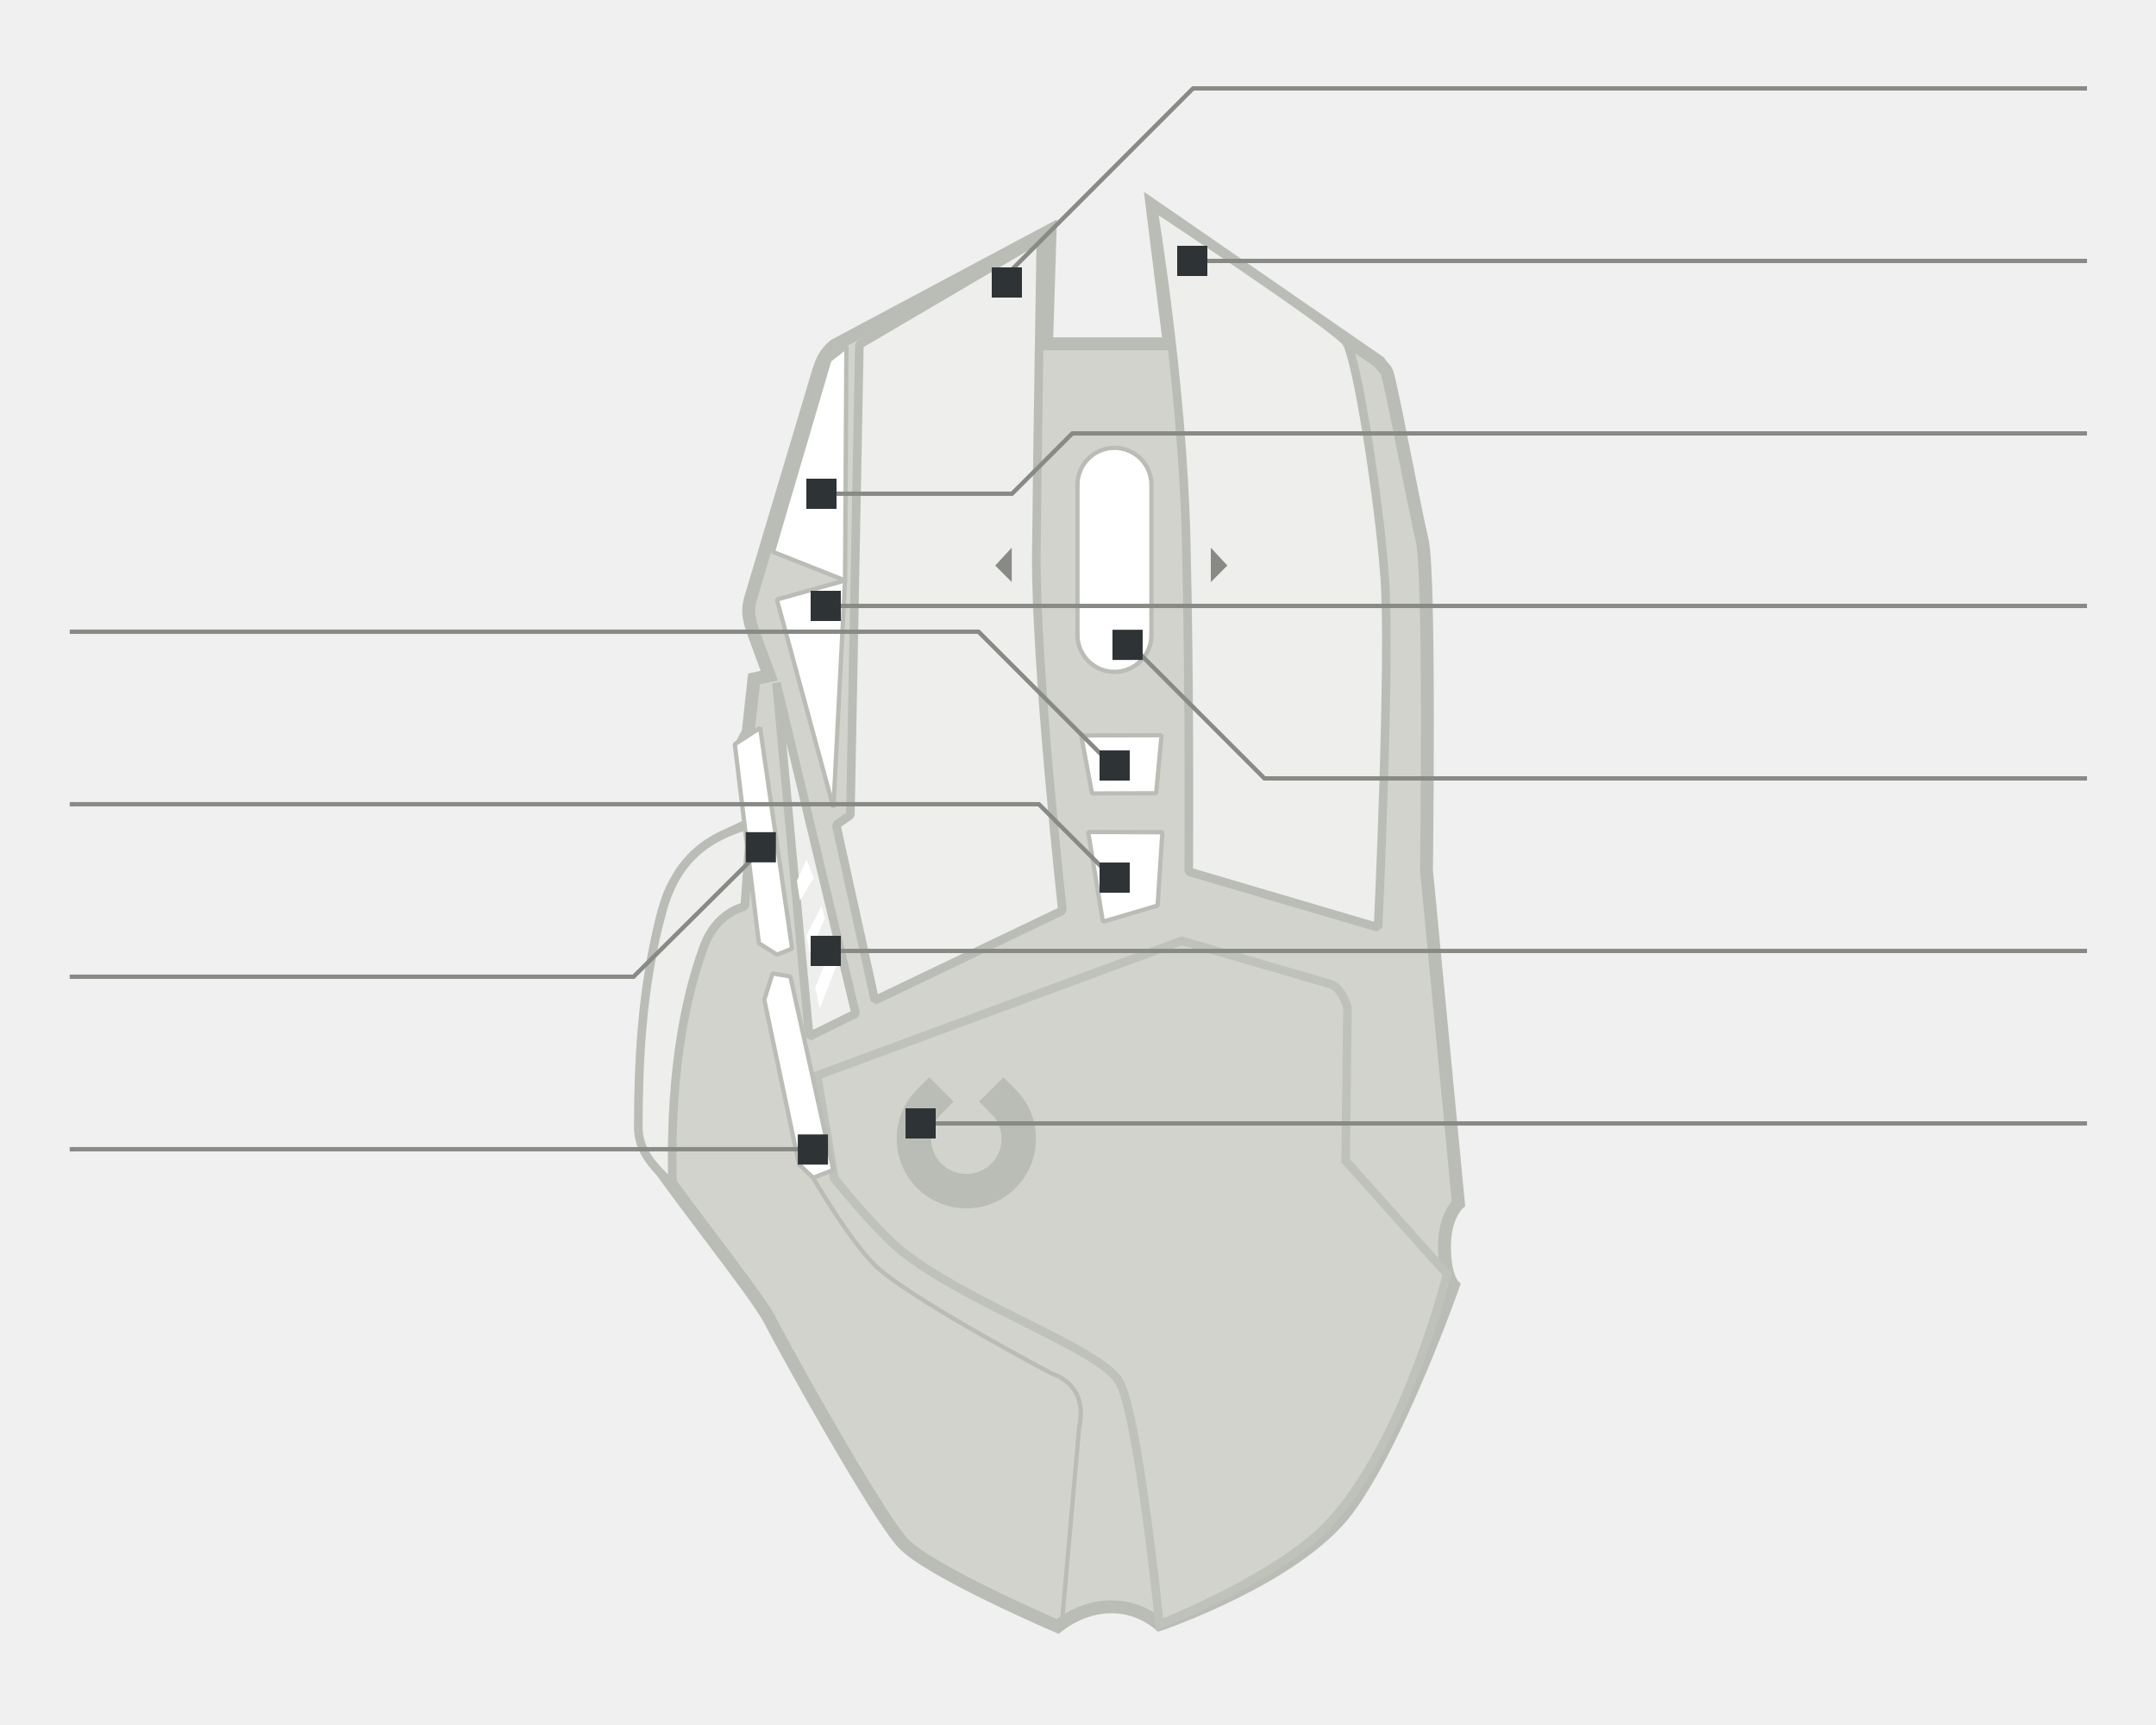
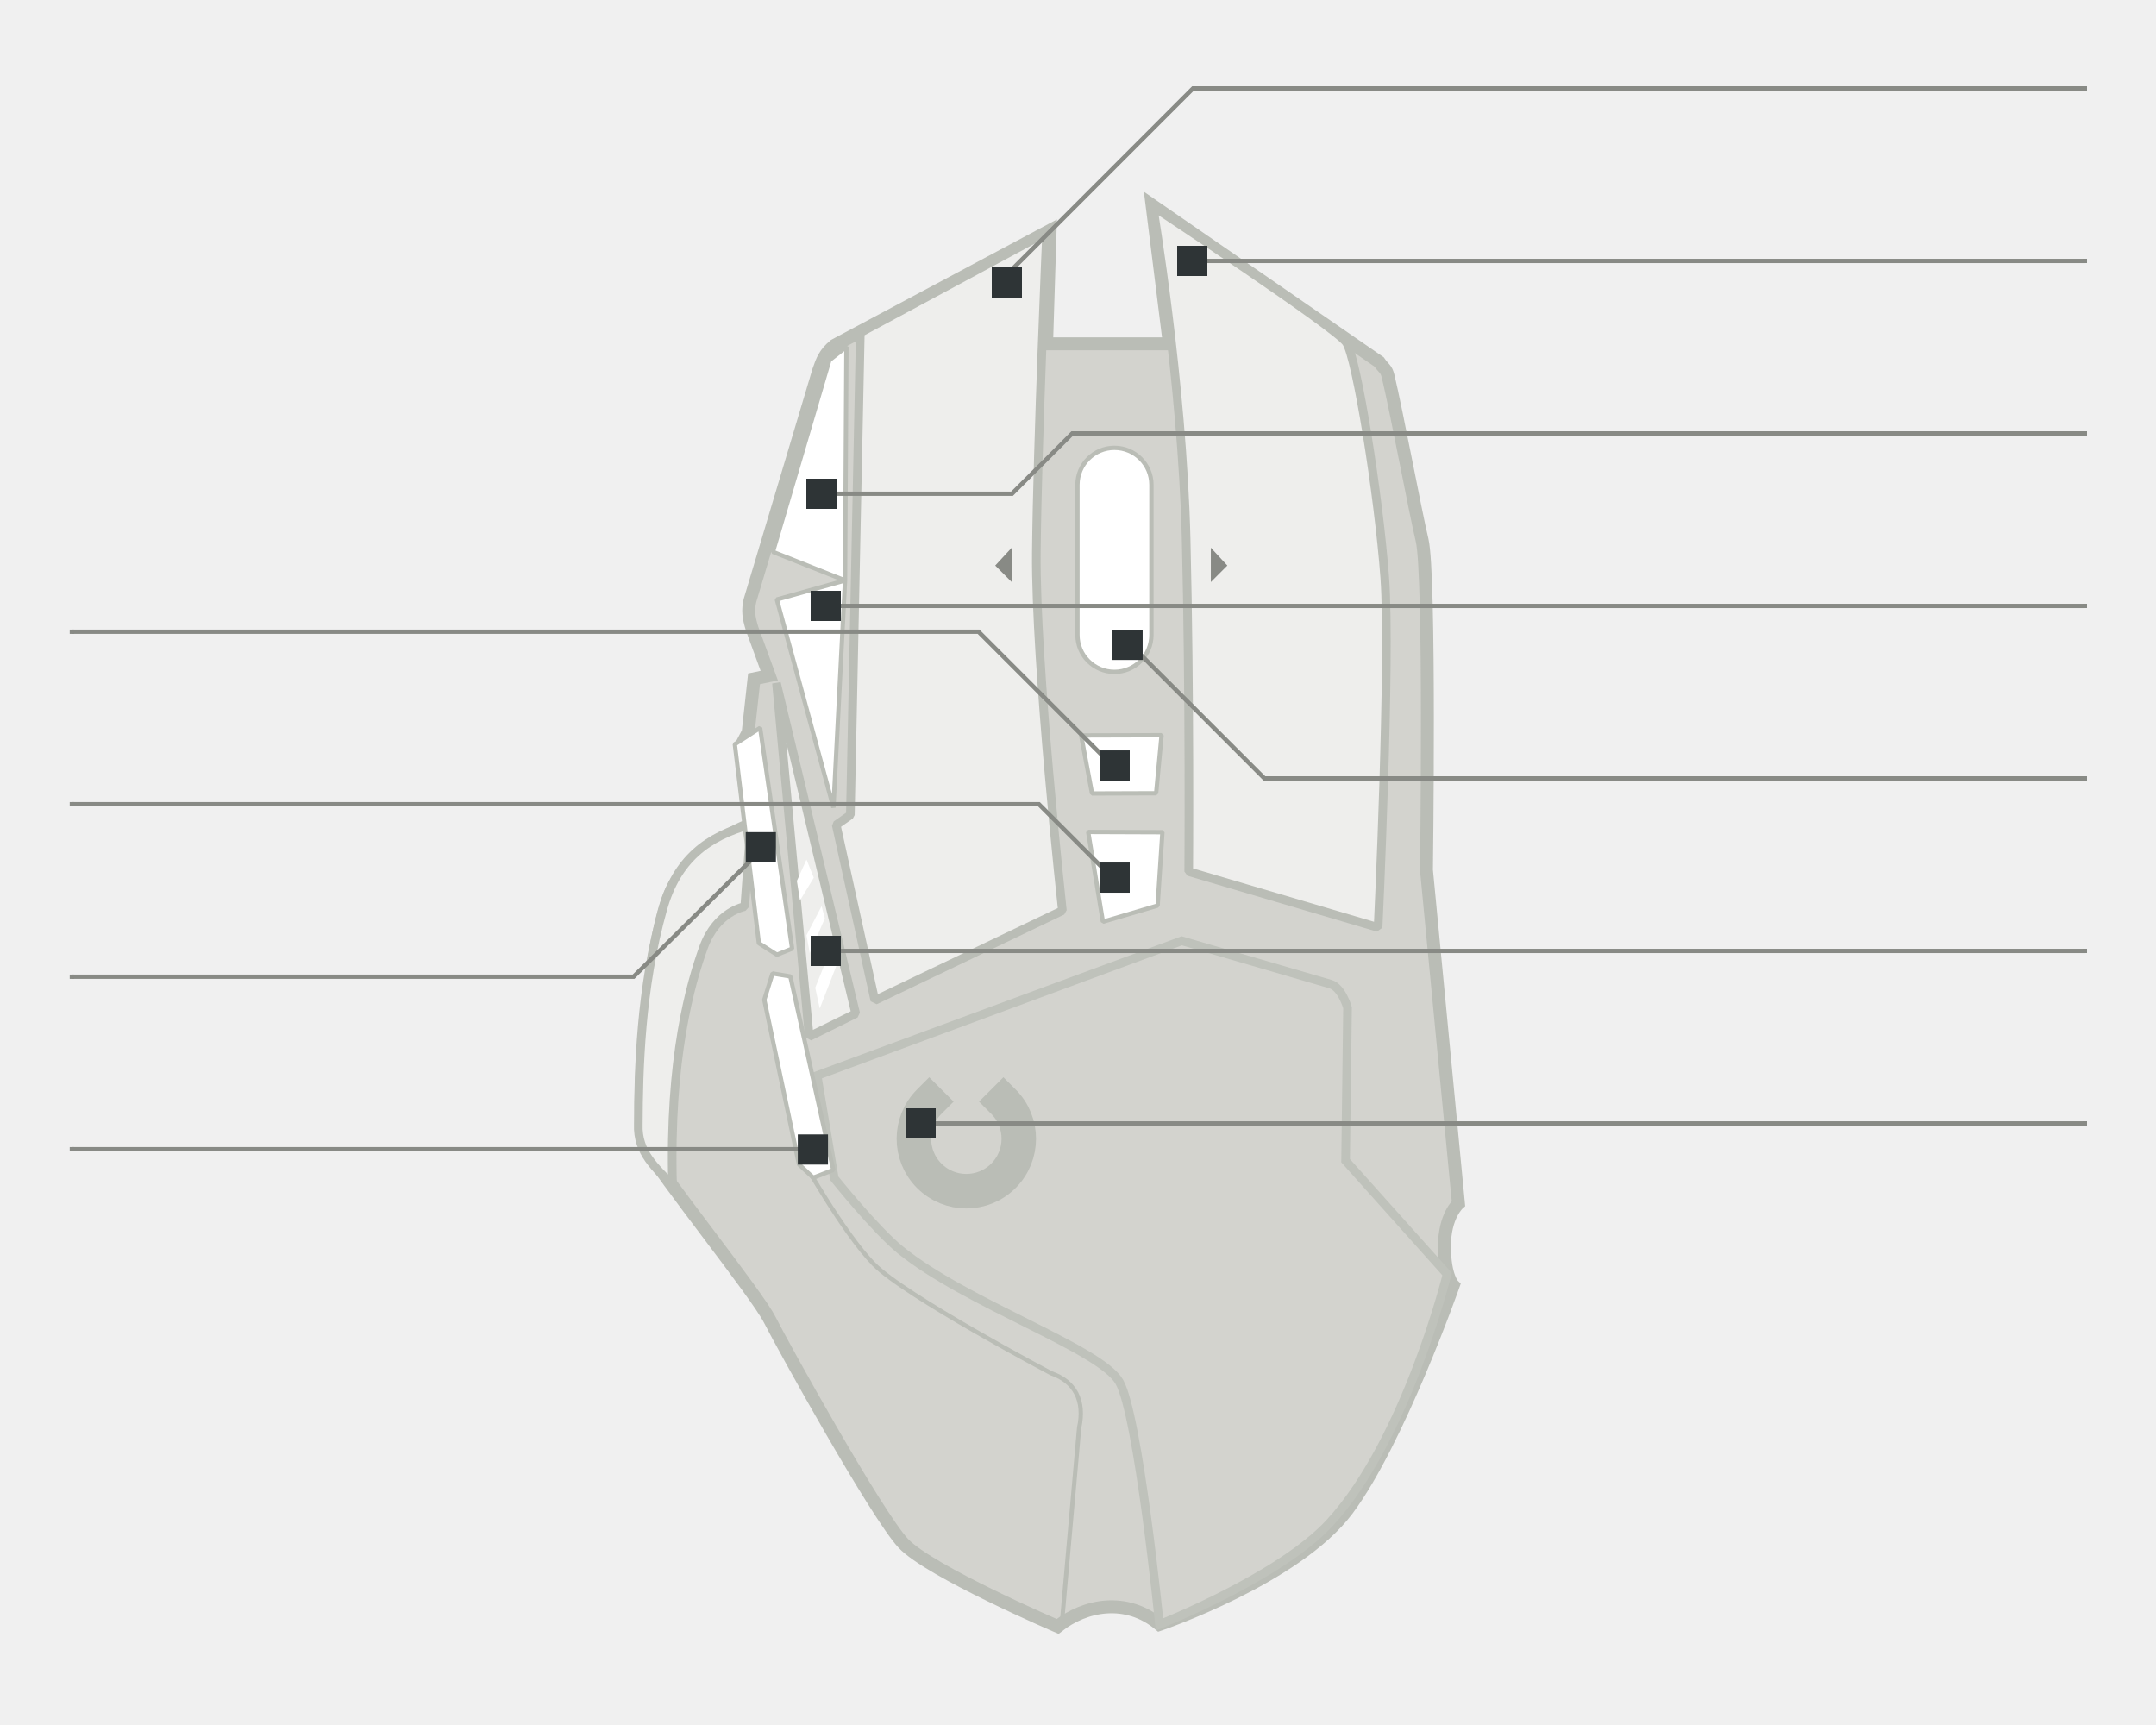
<svg xmlns="http://www.w3.org/2000/svg" width="500" height="400" viewBox="0 0 500 400" version="1.1" id="svg8">
  <defs id="defs2" />
  <g id="layer2" transform="translate(0,-400)" style="display:inline">
    <g transform="translate(-374,-4.864278e-6)" id="g1170">
      <path id="path981" d="m 617.529,453.42 -49.991,26.669 c -2.224,1.869 -2.818,3.358 -3.665,5.833 l -15.956,53.347 c -0.497,2.255 -0.342,3.748 0.485,6.467 l 3.999,10.932 -3.532,0.742 -1.359,12.371 -1.504,2.851 2.099,18.555 c 0,0 -13.036,4.818 -18.23,15.009 -5.194,10.191 -9.295,53.535 -6.036,59.82 3.259,6.285 25.602,33.906 28.707,40.078 3.105,6.173 24.796,45.226 30.931,51.771 6.135,6.545 35.799,19.276 35.799,19.276 6.394,-5.082 15.987,-6.802 23.617,-0.456 0,0 31.722,-10.768 43.561,-26.606 11.839,-15.838 24.577,-52.023 24.577,-52.023 0,0 -2.047,-1.987 -2.047,-9.068 0,-7.081 3.244,-9.907 3.244,-9.907 l -7.416,-77.332 c 0,0 0.905,-68.515 -1.015,-76.499 -1.579,-6.568 -5.906,-29.813 -7.887,-38.022 -0.427,-1.769 -0.951,-1.657 -2.079,-3.299 l -52.652,-36.341 4.004,32.134 h -28.471 z" style="color:#000000;overflow:visible;opacity:1;vector-effect:none;fill:#d3d3ce;fill-opacity:1;stroke:#babdb6;stroke-width:3;stroke-linecap:butt;stroke-linejoin:miter;stroke-miterlimit:4;stroke-dasharray:none;stroke-dashoffset:0;stroke-opacity:1;marker:none;marker-start:none;marker-mid:none;marker-end:none;paint-order:normal" />
      <path id="path1014" d="m 648.063,618.156 34.518,10.056 c 2.629,0.808 3.926,5.47 3.926,5.47 l -0.448,35.466 23.533,26.292 c 0,0 -9.441,38.41 -27.232,57.702 -11.61,12.589 -39.467,23.544 -39.467,23.544 0,0 -4.876,-48.516 -9.305,-56.255 -4.429,-7.739 -35.487,-18.119 -50.815,-30.612 -5.821,-4.745 -15.279,-16.557 -15.279,-16.557 l -4.003,-23.86 z" style="color:#000000;overflow:visible;opacity:1;vector-effect:none;fill:#d3d3ce;fill-opacity:1;stroke:#bfc2bb;stroke-width:2;stroke-linecap:square;stroke-linejoin:miter;stroke-miterlimit:4;stroke-dasharray:none;stroke-dashoffset:0;stroke-opacity:1;marker:none;marker-start:none;marker-mid:none;marker-end:none;paint-order:normal" />
      <path id="path1144" d="m 620.346,775.426 3.918,-44.347 c 1.383,-6.281 -0.996,-10.76 -6.481,-12.643 0,0 -33.976,-17.943 -41.165,-25.327 -7.189,-7.384 -16.897,-24.847 -16.897,-24.847" style="color:#000000;overflow:visible;opacity:1;vector-effect:none;fill:none;fill-opacity:1;stroke:#babdb6;stroke-width:1;stroke-linecap:butt;stroke-linejoin:bevel;stroke-miterlimit:4;stroke-dasharray:none;stroke-dashoffset:0;stroke-opacity:1;marker:none;marker-start:none;marker-mid:none;marker-end:none;paint-order:normal" />
      <path style="color:#000000;display:inline;overflow:visible;vector-effect:none;fill:none;fill-opacity:1;stroke:#babdb6;stroke-width:8;stroke-linecap:square;stroke-linejoin:bevel;stroke-miterlimit:4;stroke-dasharray:none;stroke-opacity:1" id="path1012" d="m -655.454,606.704 a 12.163,12.163 0 0 1 -17.201,0 12.163,12.163 0 0 1 0,-17.201 12.163,12.163 0 0 1 17.201,0" transform="rotate(-90)" />
      <path id="path1030" d="m 548.106,591.188 -1.39,19.036 c 0,0 -6.519,1.072 -9.55,9.447 -3.03,8.375 -8.018,25.682 -7.193,55.162 -3.805,-3.924 -8.2,-7.548 -7.939,-14.112 0.057,-12.697 0.502,-31.561 5.665,-49.89 3.266,-11.594 10.357,-16.872 20.407,-19.643 z" style="color:#000000;overflow:visible;opacity:1;vector-effect:none;fill:#eeeeec;fill-opacity:1;stroke:#babdb6;stroke-width:2;stroke-linecap:butt;stroke-linejoin:bevel;stroke-miterlimit:4;stroke-dasharray:none;stroke-dashoffset:0;stroke-opacity:1;marker:none;marker-start:none;marker-mid:none;marker-end:none;paint-order:normal" />
-       <path id="path1060" d="m 615.398,455.179 -42.102,24.72 -2.089,109.093 -3.279,2.299 8.956,40.684 43.496,-20.816 c 0,0 -6.293,-57.395 -6.042,-82.962 0.25,-25.567 1.061,-73.018 1.061,-73.018 z" style="color:#000000;overflow:visible;opacity:1;vector-effect:none;fill:#eeeeec;fill-opacity:1;stroke:#babdb6;stroke-width:2;stroke-linecap:butt;stroke-linejoin:bevel;stroke-miterlimit:4;stroke-dasharray:none;stroke-dashoffset:0;stroke-opacity:1;marker:none;marker-start:none;marker-mid:none;marker-end:none;paint-order:normal" />
+       <path id="path1060" d="m 616.73,453.878 -43.215,23.256 -2.309,111.858 -3.279,2.299 8.956,40.684 43.496,-20.816 c 0,0 -6.293,-57.395 -6.042,-82.962 0.25,-25.567 2.393,-74.318 2.393,-74.318 z" style="color:#000000;overflow:visible;opacity:1;vector-effect:none;fill:#eeeeec;fill-opacity:1;stroke:#babdb6;stroke-width:2;stroke-linecap:butt;stroke-linejoin:bevel;stroke-miterlimit:4;stroke-dasharray:none;stroke-dashoffset:0;stroke-opacity:1;marker:none;marker-start:none;marker-mid:none;marker-end:none;paint-order:normal" />
      <path id="path1062" d="m 641.359,447.844 c 0,0 6.821,40.569 7.718,77.069 0.897,36.499 0.602,77.204 0.602,77.204 l 43.915,12.952 c 0,0 2.947,-62.037 1.541,-81.155 -1.406,-19.118 -6.517,-50.977 -8.905,-54.508 -2.388,-3.531 -44.872,-31.562 -44.872,-31.562 z" style="color:#000000;overflow:visible;opacity:1;vector-effect:none;fill:#eeeeec;fill-opacity:1;stroke:#babdb6;stroke-width:2;stroke-linecap:butt;stroke-linejoin:bevel;stroke-miterlimit:4;stroke-dasharray:none;stroke-dashoffset:0;stroke-opacity:1;marker:none;marker-start:none;marker-mid:none;marker-end:none;paint-order:normal" />
      <path id="path1064" d="m 626.361,592.915 3.413,20.823 12.693,-3.75 1.11,-17.009 z" style="color:#000000;overflow:visible;opacity:1;vector-effect:none;fill:#ffffff;fill-opacity:1;stroke:#babdb6;stroke-width:1;stroke-linecap:butt;stroke-linejoin:bevel;stroke-miterlimit:4;stroke-dasharray:none;stroke-dashoffset:0;stroke-opacity:1;marker:none;marker-start:none;marker-mid:none;marker-end:none;paint-order:normal" />
      <path id="path1066" d="m 624.733,570.54 2.519,13.457 14.868,-0.051 1.267,-13.46 z" style="color:#000000;overflow:visible;opacity:1;vector-effect:none;fill:#ffffff;fill-opacity:1;stroke:#babdb6;stroke-width:1;stroke-linecap:butt;stroke-linejoin:bevel;stroke-miterlimit:4;stroke-dasharray:none;stroke-dashoffset:0;stroke-opacity:1;marker:none;marker-start:none;marker-mid:none;marker-end:none;paint-order:normal" />
      <rect style="color:#000000;overflow:visible;opacity:1;vector-effect:none;fill:#ffffff;fill-opacity:1;stroke:#babdb6;stroke-width:1;stroke-linecap:butt;stroke-linejoin:bevel;stroke-miterlimit:4;stroke-dasharray:none;stroke-dashoffset:0;stroke-opacity:1;marker:none;marker-start:none;marker-mid:none;marker-end:none;paint-order:normal" id="rect1068" width="17.153" height="51.955" x="623.876" y="503.845" rx="8.576" ry="8.576" />
      <path id="path1098" d="m 569.976,534.6 -16.732,-6.633 13.096,-44.449 3.955,-3.119 z" style="color:#000000;overflow:visible;opacity:1;vector-effect:none;fill:#ffffff;fill-opacity:1;stroke:#babdb6;stroke-width:1;stroke-linecap:butt;stroke-linejoin:bevel;stroke-miterlimit:4;stroke-dasharray:none;stroke-dashoffset:0;stroke-opacity:1;marker:none;marker-start:none;marker-mid:none;marker-end:none;paint-order:normal" />
      <path id="path1100" d="m 569.976,534.6 -15.818,4.414 13.124,48.262 z" style="color:#000000;overflow:visible;opacity:1;vector-effect:none;fill:#ffffff;fill-opacity:1;stroke:#babdb6;stroke-width:1;stroke-linecap:butt;stroke-linejoin:bevel;stroke-miterlimit:4;stroke-dasharray:none;stroke-dashoffset:0;stroke-opacity:1;marker:none;marker-start:none;marker-mid:none;marker-end:none;paint-order:normal" />
      <path id="path1118" d="m 550.284,568.778 7.422,51.201 -3.529,1.4 -4.19,-2.673 -5.574,-46.132 z" style="color:#000000;overflow:visible;opacity:1;vector-effect:none;fill:#ffffff;fill-opacity:1;stroke:#babdb6;stroke-width:1;stroke-linecap:butt;stroke-linejoin:bevel;stroke-miterlimit:4;stroke-dasharray:none;stroke-dashoffset:0;stroke-opacity:1;marker:none;marker-start:none;marker-mid:none;marker-end:none;paint-order:normal" />
      <path id="path1120" d="m 557.291,626.423 -4.137,-0.694 -1.907,6.11 8.042,38.166 3.307,3.087 4.65,-1.789 z" style="color:#000000;overflow:visible;opacity:1;vector-effect:none;fill:#ffffff;fill-opacity:1;stroke:#babdb6;stroke-width:1;stroke-linecap:butt;stroke-linejoin:bevel;stroke-miterlimit:4;stroke-dasharray:none;stroke-dashoffset:0;stroke-opacity:1;marker:none;marker-start:none;marker-mid:none;marker-end:none;paint-order:normal" />
      <path id="path1122" d="m 554.073,558.406 18.369,76.635 -10.782,5.315 z" style="color:#000000;overflow:visible;opacity:1;vector-effect:none;fill:#eeeeec;fill-opacity:1;stroke:#babdb6;stroke-width:2;stroke-linecap:butt;stroke-linejoin:bevel;stroke-miterlimit:4;stroke-dasharray:none;stroke-dashoffset:0;stroke-opacity:1;marker:none;marker-start:none;marker-mid:none;marker-end:none;paint-order:normal" />
      <path id="path1138" d="m 561.036,599.318 1.685,4.214 -3.197,5.27 -0.721,-4.53 z" style="color:#000000;overflow:visible;opacity:1;vector-effect:none;fill:#ffffff;fill-opacity:1;stroke:none;stroke-width:2;stroke-linecap:butt;stroke-linejoin:bevel;stroke-miterlimit:4;stroke-dasharray:none;stroke-dashoffset:0;stroke-opacity:1;marker:none;marker-start:none;marker-mid:none;marker-end:none;paint-order:normal" />
      <path id="path1140" d="m 564.538,610.123 0.75,2.85 -3.502,8.031 -0.75,-4.132 z" style="color:#000000;overflow:visible;opacity:1;vector-effect:none;fill:#ffffff;fill-opacity:1;stroke:none;stroke-width:2;stroke-linecap:butt;stroke-linejoin:bevel;stroke-miterlimit:4;stroke-dasharray:none;stroke-dashoffset:0;stroke-opacity:1;marker:none;marker-start:none;marker-mid:none;marker-end:none;paint-order:normal" />
      <path id="path1142" d="m 566.945,619.358 1.458,3.461 -4.297,11.033 -1.043,-4.823 z" style="color:#000000;overflow:visible;opacity:1;vector-effect:none;fill:#ffffff;fill-opacity:1;stroke:none;stroke-width:2;stroke-linecap:butt;stroke-linejoin:bevel;stroke-miterlimit:4;stroke-dasharray:none;stroke-dashoffset:0;stroke-opacity:1;marker:none;marker-start:none;marker-mid:none;marker-end:none;paint-order:normal" />
      <path id="path1146" d="m 654.803,526.996 v 7.976 l 3.833,-3.833 z" style="color:#000000;overflow:visible;opacity:1;vector-effect:none;fill:#888a85;fill-opacity:1;stroke:none;stroke-width:1;stroke-linecap:butt;stroke-linejoin:bevel;stroke-miterlimit:4;stroke-dasharray:none;stroke-dashoffset:0;stroke-opacity:1;marker:none;marker-start:none;marker-mid:none;marker-end:none;paint-order:normal" />
      <path style="color:#000000;overflow:visible;opacity:1;vector-effect:none;fill:#888a85;fill-opacity:1;stroke:none;stroke-width:1;stroke-linecap:butt;stroke-linejoin:bevel;stroke-miterlimit:4;stroke-dasharray:none;stroke-dashoffset:0;stroke-opacity:1;marker:none;marker-start:none;marker-mid:none;marker-end:none;paint-order:normal" d="m 608.636,526.996 v 7.976 l -3.833,-3.833 z" id="path1148" />
    </g>
  </g>
  <g id="layer3" style="display:inline">
    <path style="color:#000000;overflow:visible;opacity:1;vector-effect:none;fill:none;fill-opacity:1;stroke:#888a85;stroke-width:1;stroke-linecap:square;stroke-linejoin:miter;stroke-miterlimit:4;stroke-dasharray:none;stroke-dashoffset:0;stroke-opacity:1;marker:none;marker-start:none;marker-mid:none;marker-end:none;paint-order:normal" d="m 234.687,62.492 41.986,-41.986 H 483" id="path954" />
    <rect style="color:#000000;overflow:visible;opacity:1;vector-effect:none;fill:#2e3436;fill-opacity:1;stroke:none;stroke-width:2;stroke-linecap:square;stroke-linejoin:miter;stroke-miterlimit:4;stroke-dasharray:none;stroke-dashoffset:0;stroke-opacity:1;marker:none;marker-start:none;marker-mid:none;marker-end:none;paint-order:normal" id="rect952" width="7" height="7" x="230" y="62" />
    <path id="path958" d="M 275.037,60.506 H 483.056" style="color:#000000;overflow:visible;opacity:1;vector-effect:none;fill:none;fill-opacity:1;stroke:#888a85;stroke-width:1;stroke-linecap:square;stroke-linejoin:miter;stroke-miterlimit:4;stroke-dasharray:none;stroke-dashoffset:0;stroke-opacity:1;marker:none;marker-start:none;marker-mid:none;marker-end:none;paint-order:normal" />
    <rect y="57" x="273" height="7" width="7" id="rect968" style="color:#000000;overflow:visible;opacity:1;vector-effect:none;fill:#2e3436;fill-opacity:1;stroke:none;stroke-width:2;stroke-linecap:square;stroke-linejoin:miter;stroke-miterlimit:4;stroke-dasharray:none;stroke-dashoffset:0;stroke-opacity:1;marker:none;marker-start:none;marker-mid:none;marker-end:none;paint-order:normal" />
    <path style="color:#000000;overflow:visible;opacity:1;vector-effect:none;fill:none;fill-opacity:1;stroke:#888a85;stroke-width:1;stroke-linecap:square;stroke-linejoin:miter;stroke-miterlimit:4;stroke-dasharray:none;stroke-dashoffset:0;stroke-opacity:1;marker:none;marker-start:none;marker-mid:none;marker-end:none;paint-order:normal" d="M 483,100.506 H 248.673 l -13.986,13.986 h -45.121" id="path960" />
    <rect style="color:#000000;overflow:visible;opacity:1;vector-effect:none;fill:#2e3436;fill-opacity:1;stroke:none;stroke-width:2;stroke-linecap:square;stroke-linejoin:miter;stroke-miterlimit:4;stroke-dasharray:none;stroke-dashoffset:0;stroke-opacity:1;marker:none;marker-start:none;marker-mid:none;marker-end:none;paint-order:normal" id="rect970" width="7" height="7" x="187" y="111" />
    <path id="path962" d="M 483,140.506 H 189.326" style="color:#000000;overflow:visible;opacity:1;vector-effect:none;fill:none;fill-opacity:1;stroke:#888a85;stroke-width:1;stroke-linecap:square;stroke-linejoin:miter;stroke-miterlimit:4;stroke-dasharray:none;stroke-dashoffset:0;stroke-opacity:1;marker:none;marker-start:none;marker-mid:none;marker-end:none;paint-order:normal" />
    <rect y="137" x="188" height="7" width="7" id="rect972" style="color:#000000;overflow:visible;opacity:1;vector-effect:none;fill:#2e3436;fill-opacity:1;stroke:none;stroke-width:2;stroke-linecap:square;stroke-linejoin:miter;stroke-miterlimit:4;stroke-dasharray:none;stroke-dashoffset:0;stroke-opacity:1;marker:none;marker-start:none;marker-mid:none;marker-end:none;paint-order:normal" />
    <path style="color:#000000;overflow:visible;opacity:1;vector-effect:none;fill:none;fill-opacity:1;stroke:#888a85;stroke-width:1;stroke-linecap:square;stroke-linejoin:miter;stroke-miterlimit:4;stroke-dasharray:none;stroke-dashoffset:0;stroke-opacity:1;marker:none;marker-start:none;marker-mid:none;marker-end:none;paint-order:normal" d="M 483,180.506 H 293.237 l -30.123,-30.123" id="path964" />
    <rect style="color:#000000;overflow:visible;opacity:1;vector-effect:none;fill:#2e3436;fill-opacity:1;stroke:none;stroke-width:2;stroke-linecap:square;stroke-linejoin:miter;stroke-miterlimit:4;stroke-dasharray:none;stroke-dashoffset:0;stroke-opacity:1;marker:none;marker-start:none;marker-mid:none;marker-end:none;paint-order:normal" id="rect974" width="7" height="7" x="257.994" y="146.031" />
    <rect style="color:#000000;overflow:visible;vector-effect:none;fill:#888a85;fill-opacity:1;stroke:none;stroke-linecap:round" id="button0" width="1" height="1" x="483" y="20" />
    <rect y="60" x="483" height="1" width="1" id="button1" style="color:#000000;overflow:visible;vector-effect:none;fill:#888a85;fill-opacity:1;stroke:none;stroke-linecap:round" />
    <rect style="color:#000000;overflow:visible;vector-effect:none;fill:#888a85;fill-opacity:1;stroke:none;stroke-linecap:round" id="button2" width="1" height="1" x="483" y="100" />
    <rect y="140" x="483" height="1" width="1" id="button3" style="color:#000000;overflow:visible;vector-effect:none;fill:#888a85;fill-opacity:1;stroke:none;stroke-linecap:round" />
    <rect style="color:#000000;overflow:visible;vector-effect:none;fill:#888a85;fill-opacity:1;stroke:none;stroke-linecap:round" id="button4" width="1" height="1" x="483" y="180" />
    <path id="path1247" d="m 17.169,146.484 h 209.763 l 30.123,30.123" style="color:#000000;overflow:visible;opacity:1;vector-effect:none;fill:none;fill-opacity:1;stroke:#888a85;stroke-width:1;stroke-linecap:square;stroke-linejoin:miter;stroke-miterlimit:4;stroke-dasharray:none;stroke-dashoffset:0;stroke-opacity:1;marker:none;marker-start:none;marker-mid:none;marker-end:none;paint-order:normal" />
    <rect y="-181.006" x="-262" height="7" width="7" id="rect1249" style="color:#000000;overflow:visible;opacity:1;vector-effect:none;fill:#2e3436;fill-opacity:1;stroke:none;stroke-width:2;stroke-linecap:square;stroke-linejoin:miter;stroke-miterlimit:4;stroke-dasharray:none;stroke-dashoffset:0;stroke-opacity:1;marker:none;marker-start:none;marker-mid:none;marker-end:none;paint-order:normal" transform="scale(-1)" />
    <rect y="-146.99" x="-17.169" height="1" width="1" id="button5" style="color:#000000;overflow:visible;vector-effect:none;fill:#888a85;fill-opacity:1;stroke:none;stroke-linecap:round" transform="scale(-1)" />
    <path style="color:#000000;overflow:visible;opacity:1;vector-effect:none;fill:none;fill-opacity:1;stroke:#888a85;stroke-width:1;stroke-linecap:square;stroke-linejoin:miter;stroke-miterlimit:4;stroke-dasharray:none;stroke-dashoffset:0;stroke-opacity:1;marker:none;marker-start:none;marker-mid:none;marker-end:none;paint-order:normal" d="m 17.169,186.484 h 223.763 l 16.123,16.123" id="path1259" />
    <rect transform="scale(-1)" style="color:#000000;overflow:visible;opacity:1;vector-effect:none;fill:#2e3436;fill-opacity:1;stroke:none;stroke-width:2;stroke-linecap:square;stroke-linejoin:miter;stroke-miterlimit:4;stroke-dasharray:none;stroke-dashoffset:0;stroke-opacity:1;marker:none;marker-start:none;marker-mid:none;marker-end:none;paint-order:normal" id="rect1261" width="7" height="7" x="-262" y="-207.006" />
    <rect transform="scale(-1)" style="color:#000000;overflow:visible;vector-effect:none;fill:#888a85;fill-opacity:1;stroke:none;stroke-linecap:round" id="rect1263" width="1" height="1" x="-17.169" y="-186.99" />
    <path style="color:#000000;overflow:visible;opacity:1;vector-effect:none;fill:none;fill-opacity:1;stroke:#888a85;stroke-width:1;stroke-linecap:square;stroke-linejoin:miter;stroke-miterlimit:4;stroke-dasharray:none;stroke-dashoffset:0;stroke-opacity:1;marker:none;marker-start:none;marker-mid:none;marker-end:none;paint-order:normal" d="m 17.169,226.484 h 129.763 l 30.123,-29.877" id="path1295" />
    <rect transform="scale(-1)" style="color:#000000;overflow:visible;opacity:1;vector-effect:none;fill:#2e3436;fill-opacity:1;stroke:none;stroke-width:2;stroke-linecap:square;stroke-linejoin:miter;stroke-miterlimit:4;stroke-dasharray:none;stroke-dashoffset:0;stroke-opacity:1;marker:none;marker-start:none;marker-mid:none;marker-end:none;paint-order:normal" id="rect1297" width="7" height="7" x="-179.942" y="-199.965" />
    <path id="path1299" d="M 17.169,266.484 H 187.236" style="color:#000000;overflow:visible;opacity:1;vector-effect:none;fill:none;fill-opacity:1;stroke:#888a85;stroke-width:1;stroke-linecap:square;stroke-linejoin:miter;stroke-miterlimit:4;stroke-dasharray:none;stroke-dashoffset:0;stroke-opacity:1;marker:none;marker-start:none;marker-mid:none;marker-end:none;paint-order:normal" />
    <rect y="-270.056" x="-192.019" height="7" width="7" id="rect1301" style="color:#000000;overflow:visible;opacity:1;vector-effect:none;fill:#2e3436;fill-opacity:1;stroke:none;stroke-width:2;stroke-linecap:square;stroke-linejoin:miter;stroke-miterlimit:4;stroke-dasharray:none;stroke-dashoffset:0;stroke-opacity:1;marker:none;marker-start:none;marker-mid:none;marker-end:none;paint-order:normal" transform="scale(-1)" />
    <rect transform="scale(-1)" style="color:#000000;overflow:visible;vector-effect:none;fill:#888a85;fill-opacity:1;stroke:none;stroke-linecap:round" id="button6" width="1" height="1" x="-17.169" y="-226.99" />
    <rect y="-266.99" x="-17.169" height="1" width="1" id="button7" style="color:#000000;overflow:visible;vector-effect:none;fill:#888a85;fill-opacity:1;stroke:none;stroke-linecap:round" transform="scale(-1)" />
  </g>
  <g id="layer1" style="display:inline">
    <path id="path966" d="M 191.939,220.506 H 483.102" style="color:#000000;display:inline;overflow:visible;opacity:1;vector-effect:none;fill:none;fill-opacity:1;stroke:#888a85;stroke-width:1;stroke-linecap:square;stroke-linejoin:miter;stroke-miterlimit:4;stroke-dasharray:none;stroke-dashoffset:0;stroke-opacity:1;marker:none;marker-start:none;marker-mid:none;marker-end:none;paint-order:normal" />
    <rect y="217" x="188" height="7" width="7" id="rect976" style="color:#000000;display:inline;overflow:visible;opacity:1;vector-effect:none;fill:#2e3436;fill-opacity:1;stroke:none;stroke-width:2;stroke-linecap:square;stroke-linejoin:miter;stroke-miterlimit:4;stroke-dasharray:none;stroke-dashoffset:0;stroke-opacity:1;marker:none;marker-start:none;marker-mid:none;marker-end:none;paint-order:normal" />
    <rect y="220" x="483" height="1" width="1" id="led0" style="color:#000000;display:inline;overflow:visible;vector-effect:none;fill:#888a85;fill-opacity:1;stroke:none;stroke-linecap:round" />
    <path style="color:#000000;display:inline;overflow:visible;opacity:1;vector-effect:none;fill:none;fill-opacity:1;stroke:#888a85;stroke-width:1;stroke-linecap:square;stroke-linejoin:miter;stroke-miterlimit:4;stroke-dasharray:none;stroke-dashoffset:0;stroke-opacity:1;marker:none;marker-start:none;marker-mid:none;marker-end:none;paint-order:normal" d="M 214.644,260.506 H 483" id="path877" />
    <rect style="color:#000000;display:inline;overflow:visible;opacity:1;vector-effect:none;fill:#2e3436;fill-opacity:1;stroke:none;stroke-width:2;stroke-linecap:square;stroke-linejoin:miter;stroke-miterlimit:4;stroke-dasharray:none;stroke-dashoffset:0;stroke-opacity:1;marker:none;marker-start:none;marker-mid:none;marker-end:none;paint-order:normal" id="rect879" width="7" height="7" x="210" y="257" />
    <rect style="color:#000000;display:inline;overflow:visible;vector-effect:none;fill:#888a85;fill-opacity:1;stroke:none;stroke-linecap:round" id="led1" width="1" height="1" x="483" y="260" />
  </g>
</svg>
